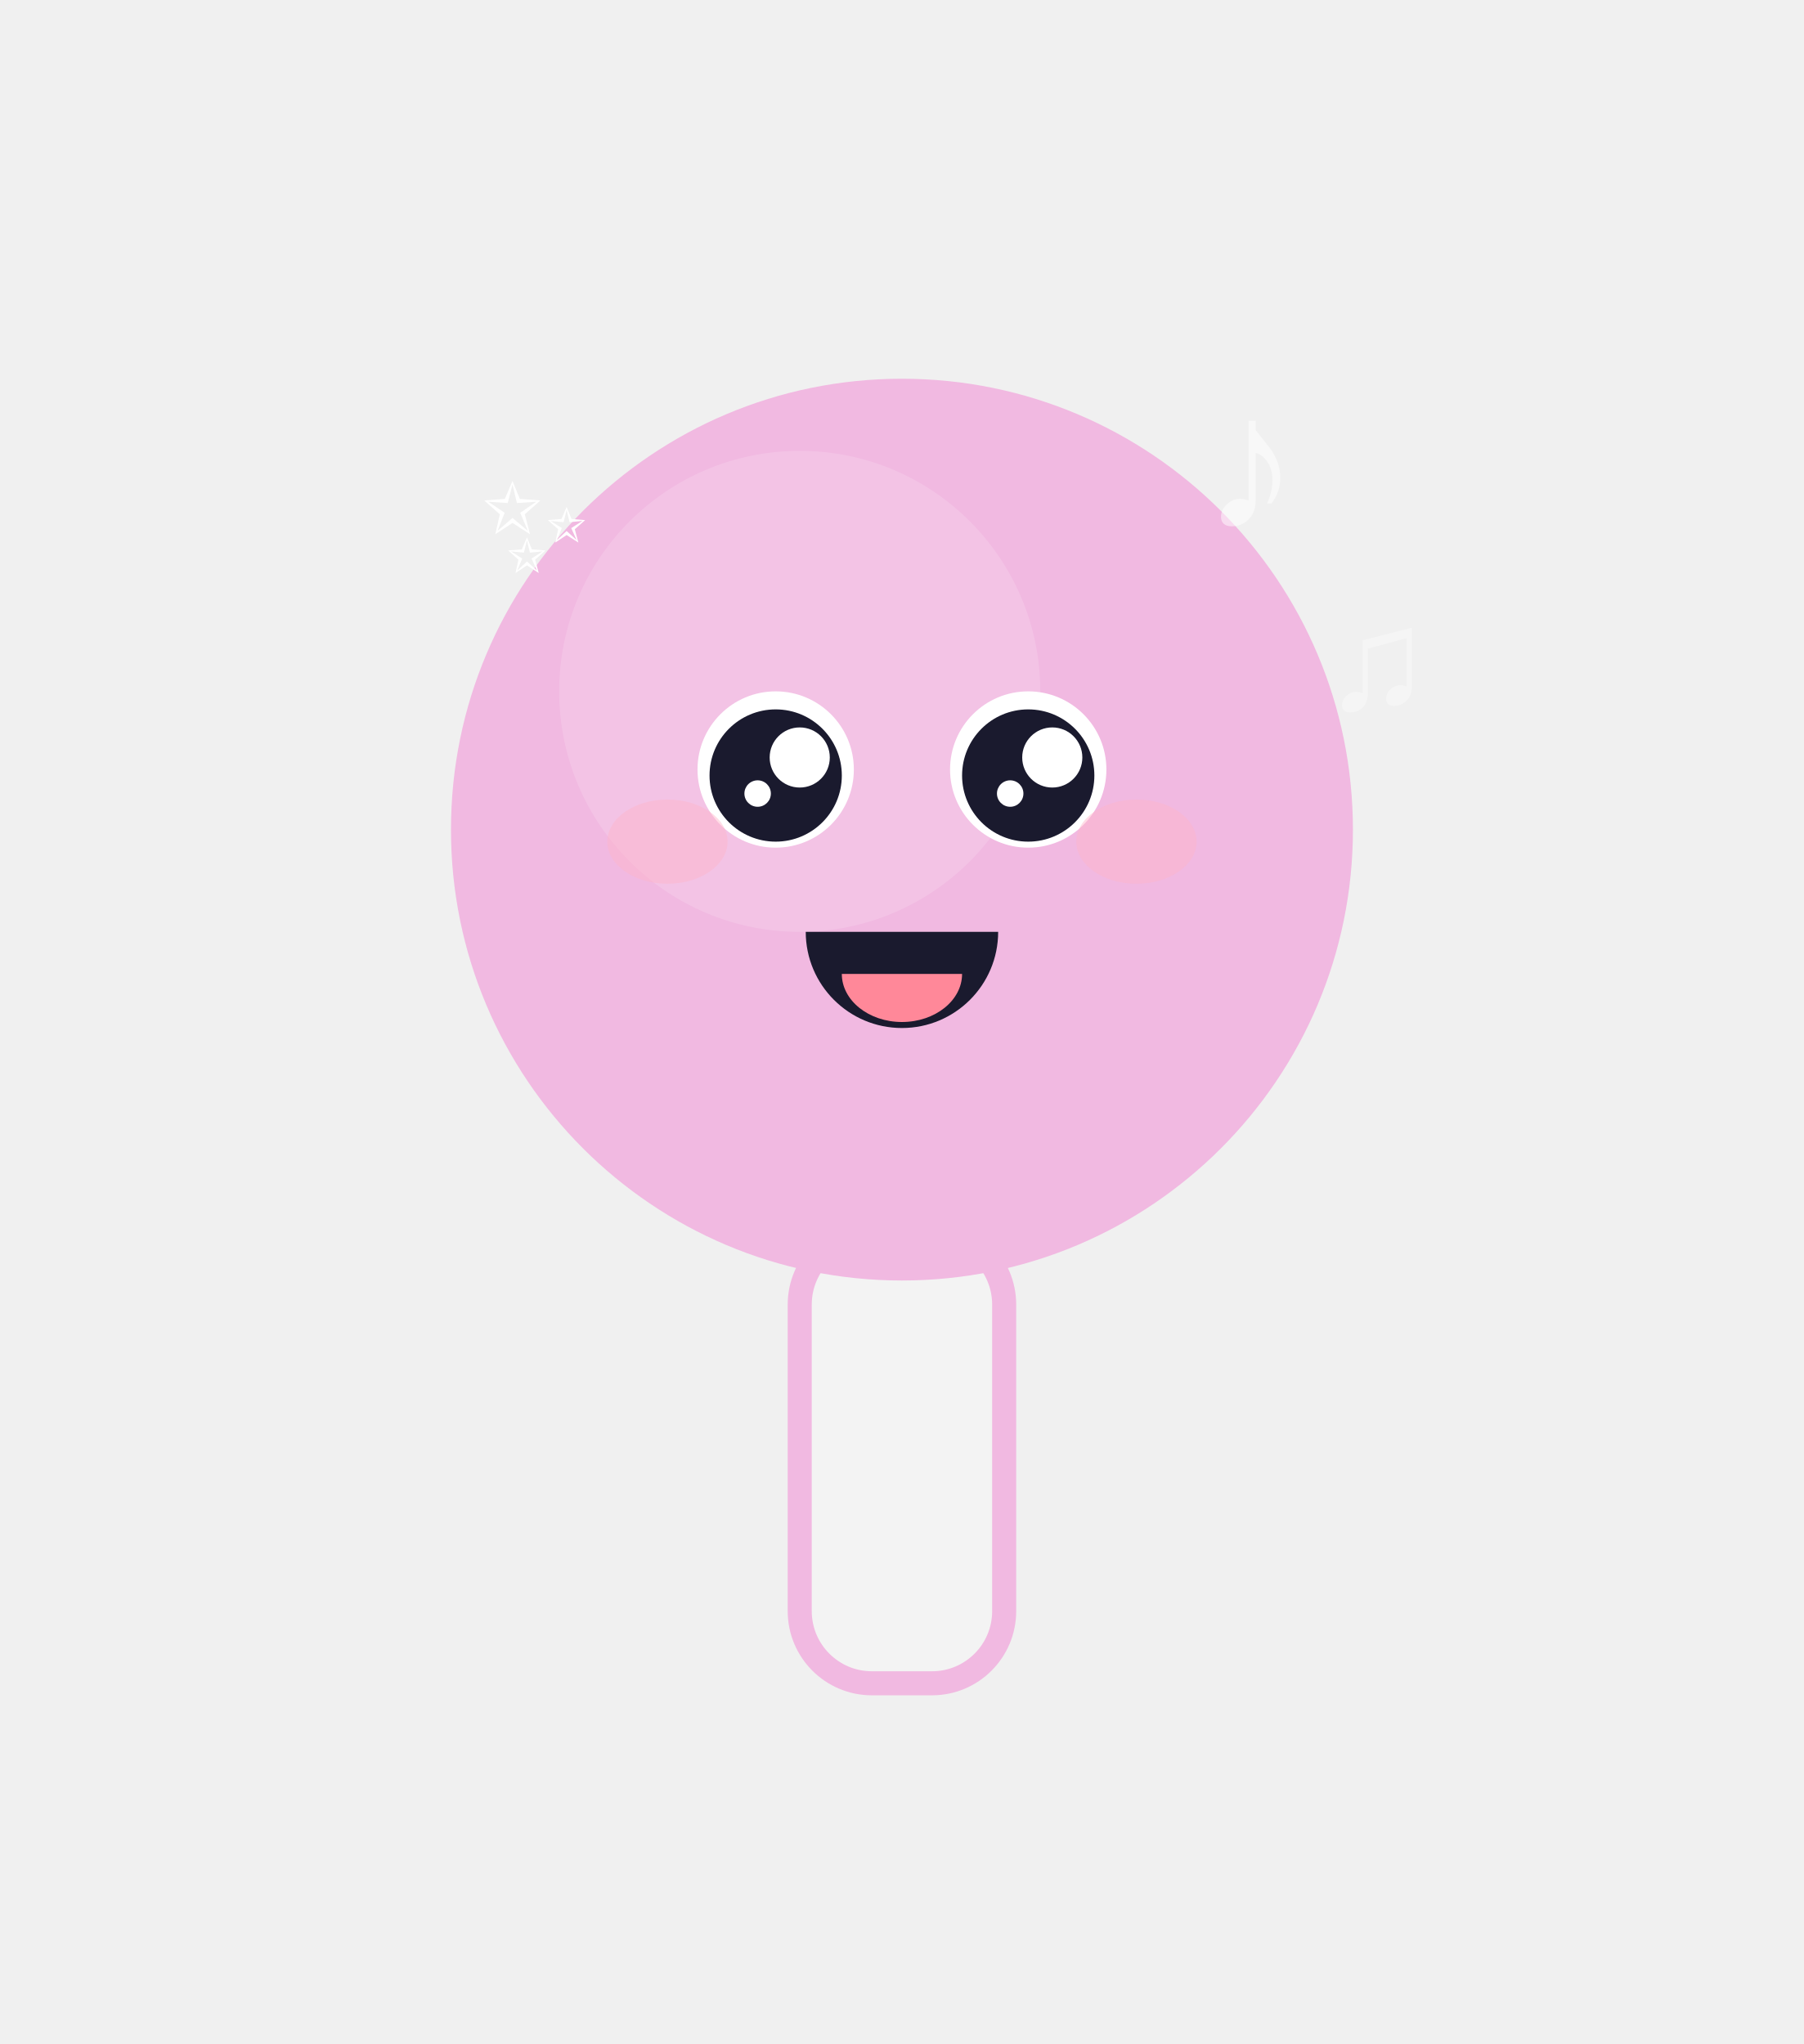
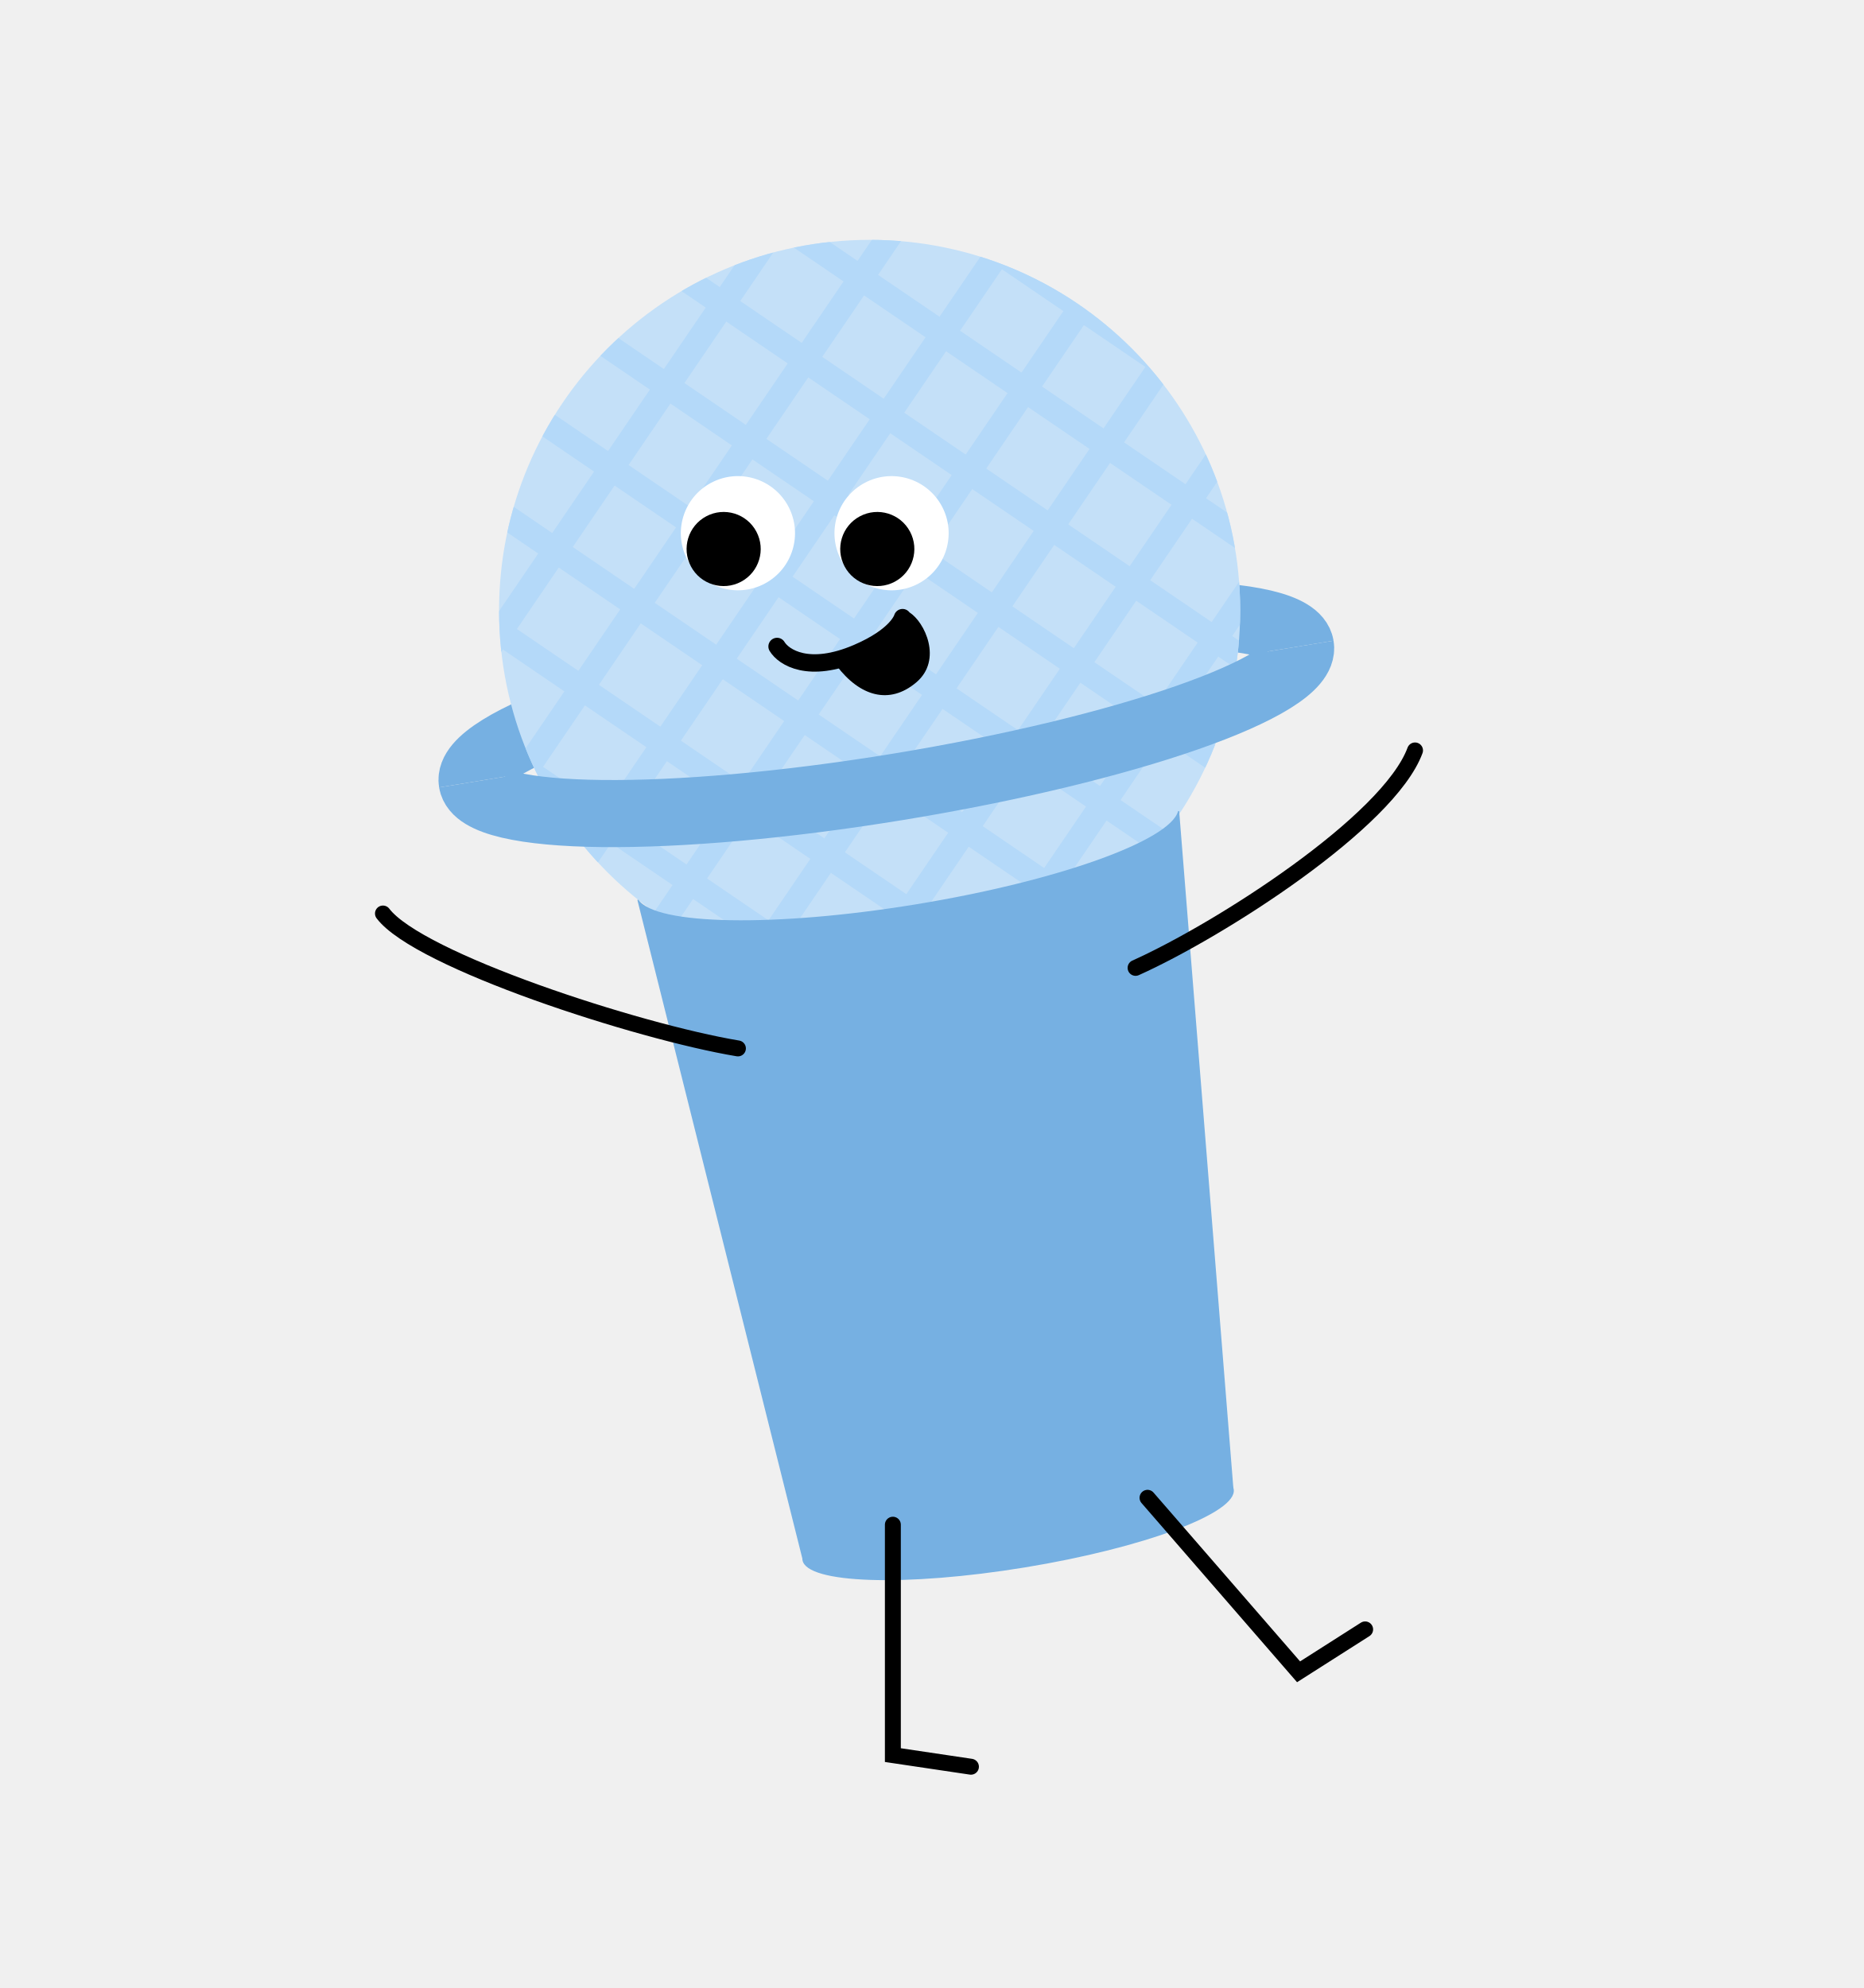
- <svg xmlns="http://www.w3.org/2000/svg" viewBox="0 0 300 340" width="300" height="340">
-   <rect x="133" y="205" width="34" height="75" rx="12" fill="rgba(255,255,255,0.2)" stroke="#F1B9E1" stroke-width="4" />
-   <circle cx="150" cy="138" r="75" fill="#F1B9E1" />
-   <circle cx="133" cy="115" r="40" fill="rgba(255,255,255,0.15)" />
-   <circle cx="129" cy="128" r="13" fill="#FFF" />
-   <circle cx="171" cy="128" r="13" fill="#FFF" />
-   <circle cx="129" cy="129" r="11" fill="#1a1a2e" />
-   <circle cx="171" cy="129" r="11" fill="#1a1a2e" />
-   <circle cx="133" cy="126" r="5" fill="#FFF" />
-   <circle cx="175" cy="126" r="5" fill="#FFF" />
-   <circle cx="126" cy="132" r="2.2" fill="#FFF" />
-   <circle cx="168" cy="132" r="2.2" fill="#FFF" />
-   <ellipse cx="111" cy="140" rx="10" ry="7" fill="rgba(255,180,200,0.45)" />
-   <ellipse cx="189" cy="140" rx="10" ry="7" fill="rgba(255,180,200,0.45)" />
-   <path d="M134,155 A16,16 0 0,0 166,155 Z" fill="#1a1a2e" />
-   <path d="M140,162 A10,8 0 0,0 160,162 Z" fill="#FF8899" />
-   <text x="200" y="88" font-size="32" fill="rgba(255,255,255,0.5)">♪</text>
-   <text x="220" y="118" font-size="24" fill="rgba(255,255,255,0.35)">♫</text>
-   <text x="80" y="95" font-size="22" fill="#FFF">✨</text>
+ <svg xmlns="http://www.w3.org/2000/svg" width="300" height="320" viewBox="0 0 300 320" fill="none">
+   <path d="M76.006 125.877C74.946 119.412 103.931 109.275 140.746 103.236C177.561 97.197 208.265 97.542 209.326 104.007" stroke="#76B0E2" stroke-width="10.8" />
+   <circle cx="139.976" cy="98.255" r="59.647" fill="#C4E0F8" />
+   <mask id="mask0_471_574" style="mask-type:alpha" maskUnits="userSpaceOnUse" x="80" y="38" width="120" height="120">
+     <circle cx="139.976" cy="98.255" r="59.647" fill="#C4E0F8" />
+   </mask>
+   <g mask="url(#mask0_471_574)">
+     <path d="M51.161 116.378L121.883 12.525" stroke="#B4D9F9" stroke-width="4" />
+     <path d="M65.12 124.247L135.842 20.395" stroke="#B4D9F9" stroke-width="4" />
+     <path d="M79.079 132.115L149.801 28.263" stroke="#B4D9F9" stroke-width="4" />
+     <path d="M93.038 139.984L163.76 36.132" stroke="#B4D9F9" stroke-width="4" />
+     <path d="M106.997 147.854L177.719 44.001" stroke="#B4D9F9" stroke-width="4" />
+     <path d="M120.956 155.722L191.678 51.869" stroke="#B4D9F9" stroke-width="4" />
+     <path d="M134.915 163.591L205.637 59.738" stroke="#B4D9F9" stroke-width="4" />
+     <path d="M148.874 171.46L219.596 67.607" stroke="#B4D9F9" stroke-width="4" />
+     <path d="M119.123 12.223L222.976 82.944" stroke="#B4D9F9" stroke-width="4" />
+     <path d="M111.254 26.182L215.106 96.903" stroke="#B4D9F9" stroke-width="4" />
+     <path d="M103.386 40.141L207.238 110.862" stroke="#B4D9F9" stroke-width="4" />
+     <path d="M95.516 54.1L199.369 124.821" stroke="#B4D9F9" stroke-width="4" />
+     <path d="M87.647 68.059L191.5 138.78" stroke="#B4D9F9" stroke-width="4" />
+     <path d="M79.779 82.018L183.632 152.739" stroke="#B4D9F9" stroke-width="4" />
+     <path d="M71.91 95.977L175.763 166.698" stroke="#B4D9F9" stroke-width="4" />
+     <path d="M64.041 109.936L167.894 180.657" stroke="#B4D9F9" stroke-width="4" />
+   </g>
+   <circle cx="118.778" cy="85.828" r="9.189" transform="rotate(152 118.778 85.8276)" fill="white" />
+   <circle cx="116.48" cy="88.372" r="5.965" transform="rotate(152 116.48 88.3723)" fill="black" />
+   <circle cx="143.508" cy="85.829" r="9.189" transform="rotate(152 143.508 85.8295)" fill="white" />
+   <circle cx="141.211" cy="88.373" r="5.965" transform="rotate(152 141.211 88.3733)" fill="black" />
+   <path d="M125.079 104.06C126.126 105.803 130.171 108.454 137.981 105.106C144.529 102.3 145.276 99.419 145.276 99.419" stroke="black" stroke-width="2.8" stroke-linecap="round" />
+   <path d="M209.326 104.007C210.386 110.472 181.401 120.608 144.586 126.647C107.771 132.686 77.066 132.341 76.006 125.876" stroke="#76B0E2" stroke-width="10.8" />
+   <ellipse cx="163.874" cy="245.424" rx="35.17" ry="6.964" transform="rotate(-9.32 163.874 245.424)" fill="#76B0E2" />
+   <path d="M198.54 239.735L129.207 251.114L102.59 144.855L102.767 144.826C105.473 148.905 124.725 149.293 147.485 145.558C170.245 141.823 188.361 135.302 189.622 130.572L189.799 130.543L198.54 239.735Z" fill="#76B0E2" />
+   <path d="M143.717 245.424V282.512L156.284 284.382" stroke="black" stroke-width="2.563" stroke-linecap="round" />
+   <path d="M184.707 241.095L209.02 269.103L219.735 262.277" stroke="black" stroke-width="2.563" stroke-linecap="round" />
+   <path d="M118.777 168.76C102.558 166.057 67.361 154.602 61.641 147.043" stroke="black" stroke-width="2.563" stroke-linecap="round" />
+   <path d="M182.784 155.794C196.391 149.68 223.504 132.314 227.765 120.794" stroke="black" stroke-width="2.563" stroke-linecap="round" />
+   <path d="M147.466 109.857C143.148 113.493 138.401 112.073 134.682 107.182C140.064 105.106 144.922 102.087 146.39 98.585C148.804 100.052 151.784 106.221 147.466 109.857Z" fill="black" />
</svg>
